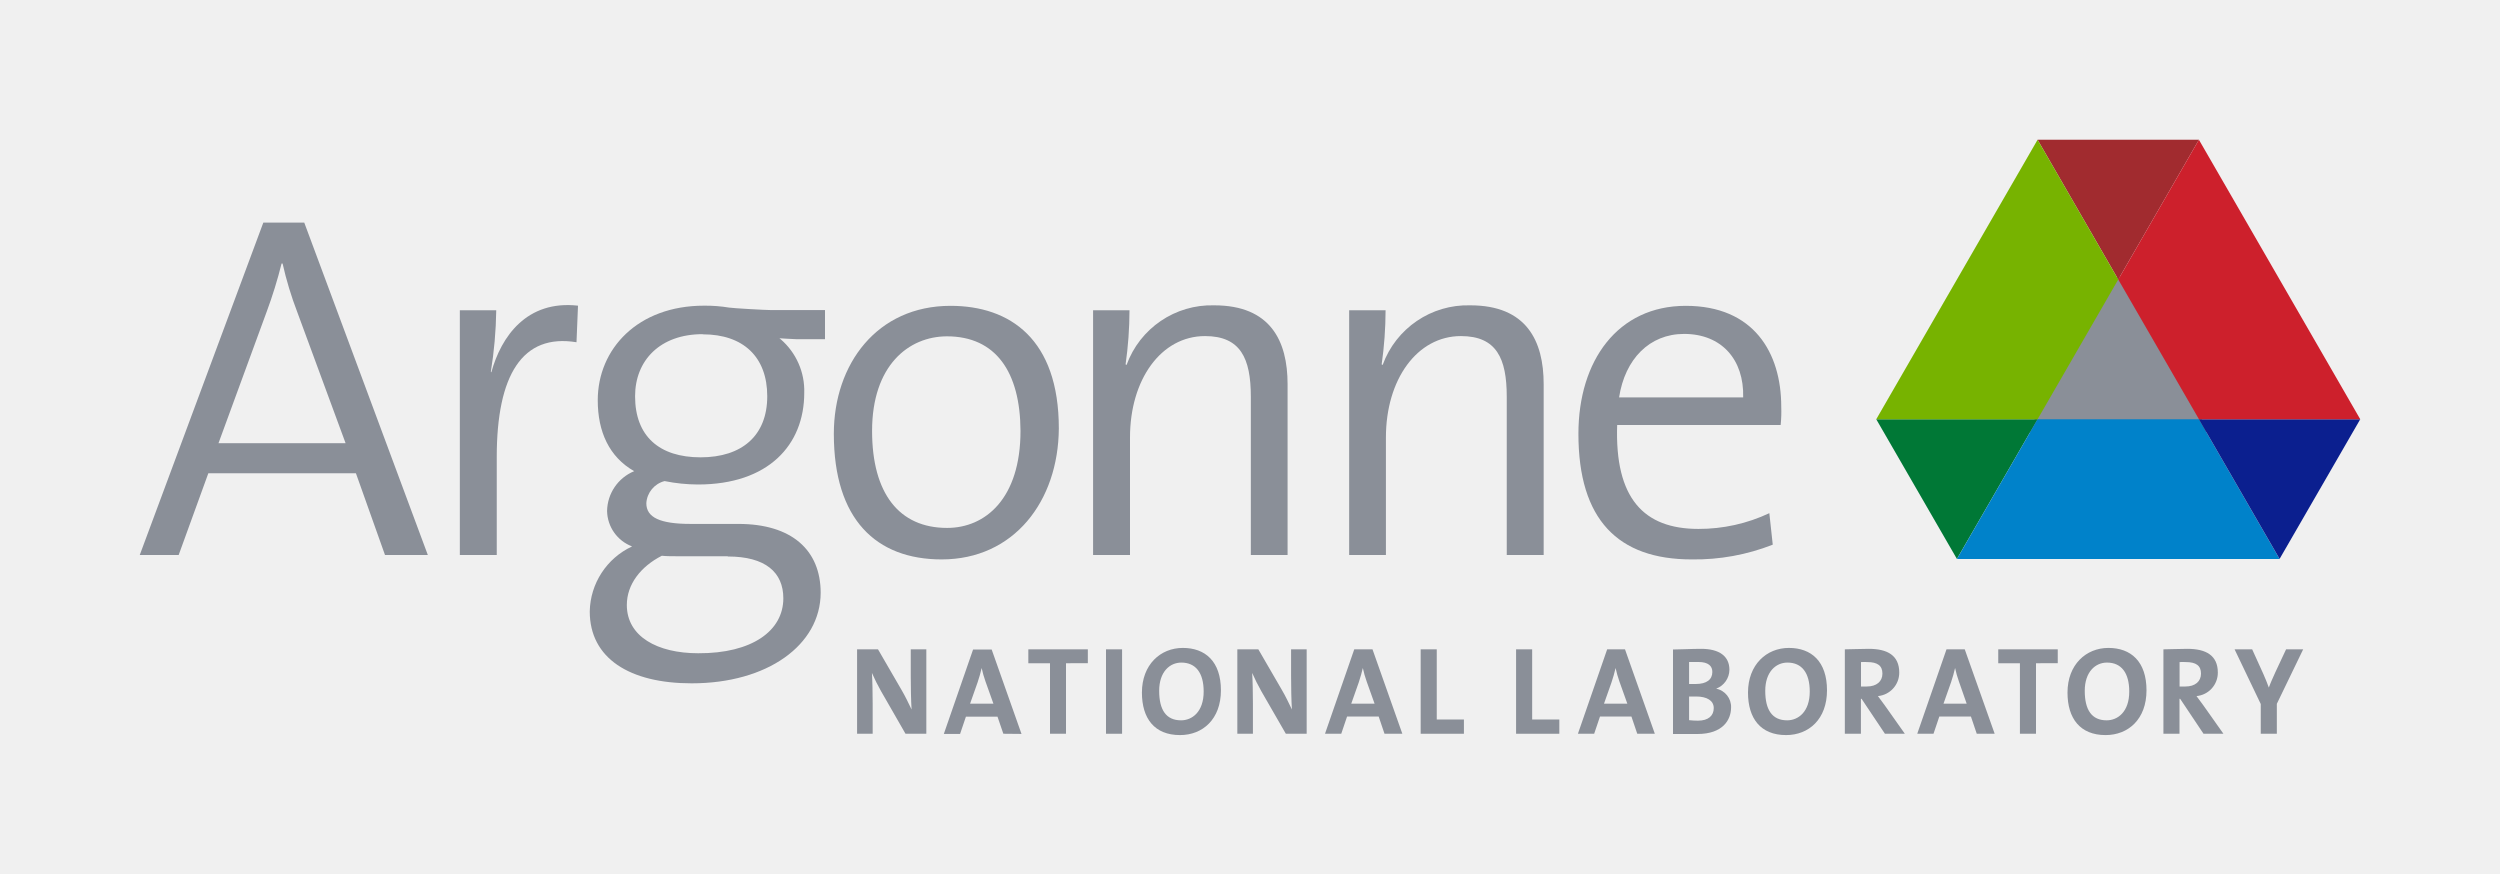
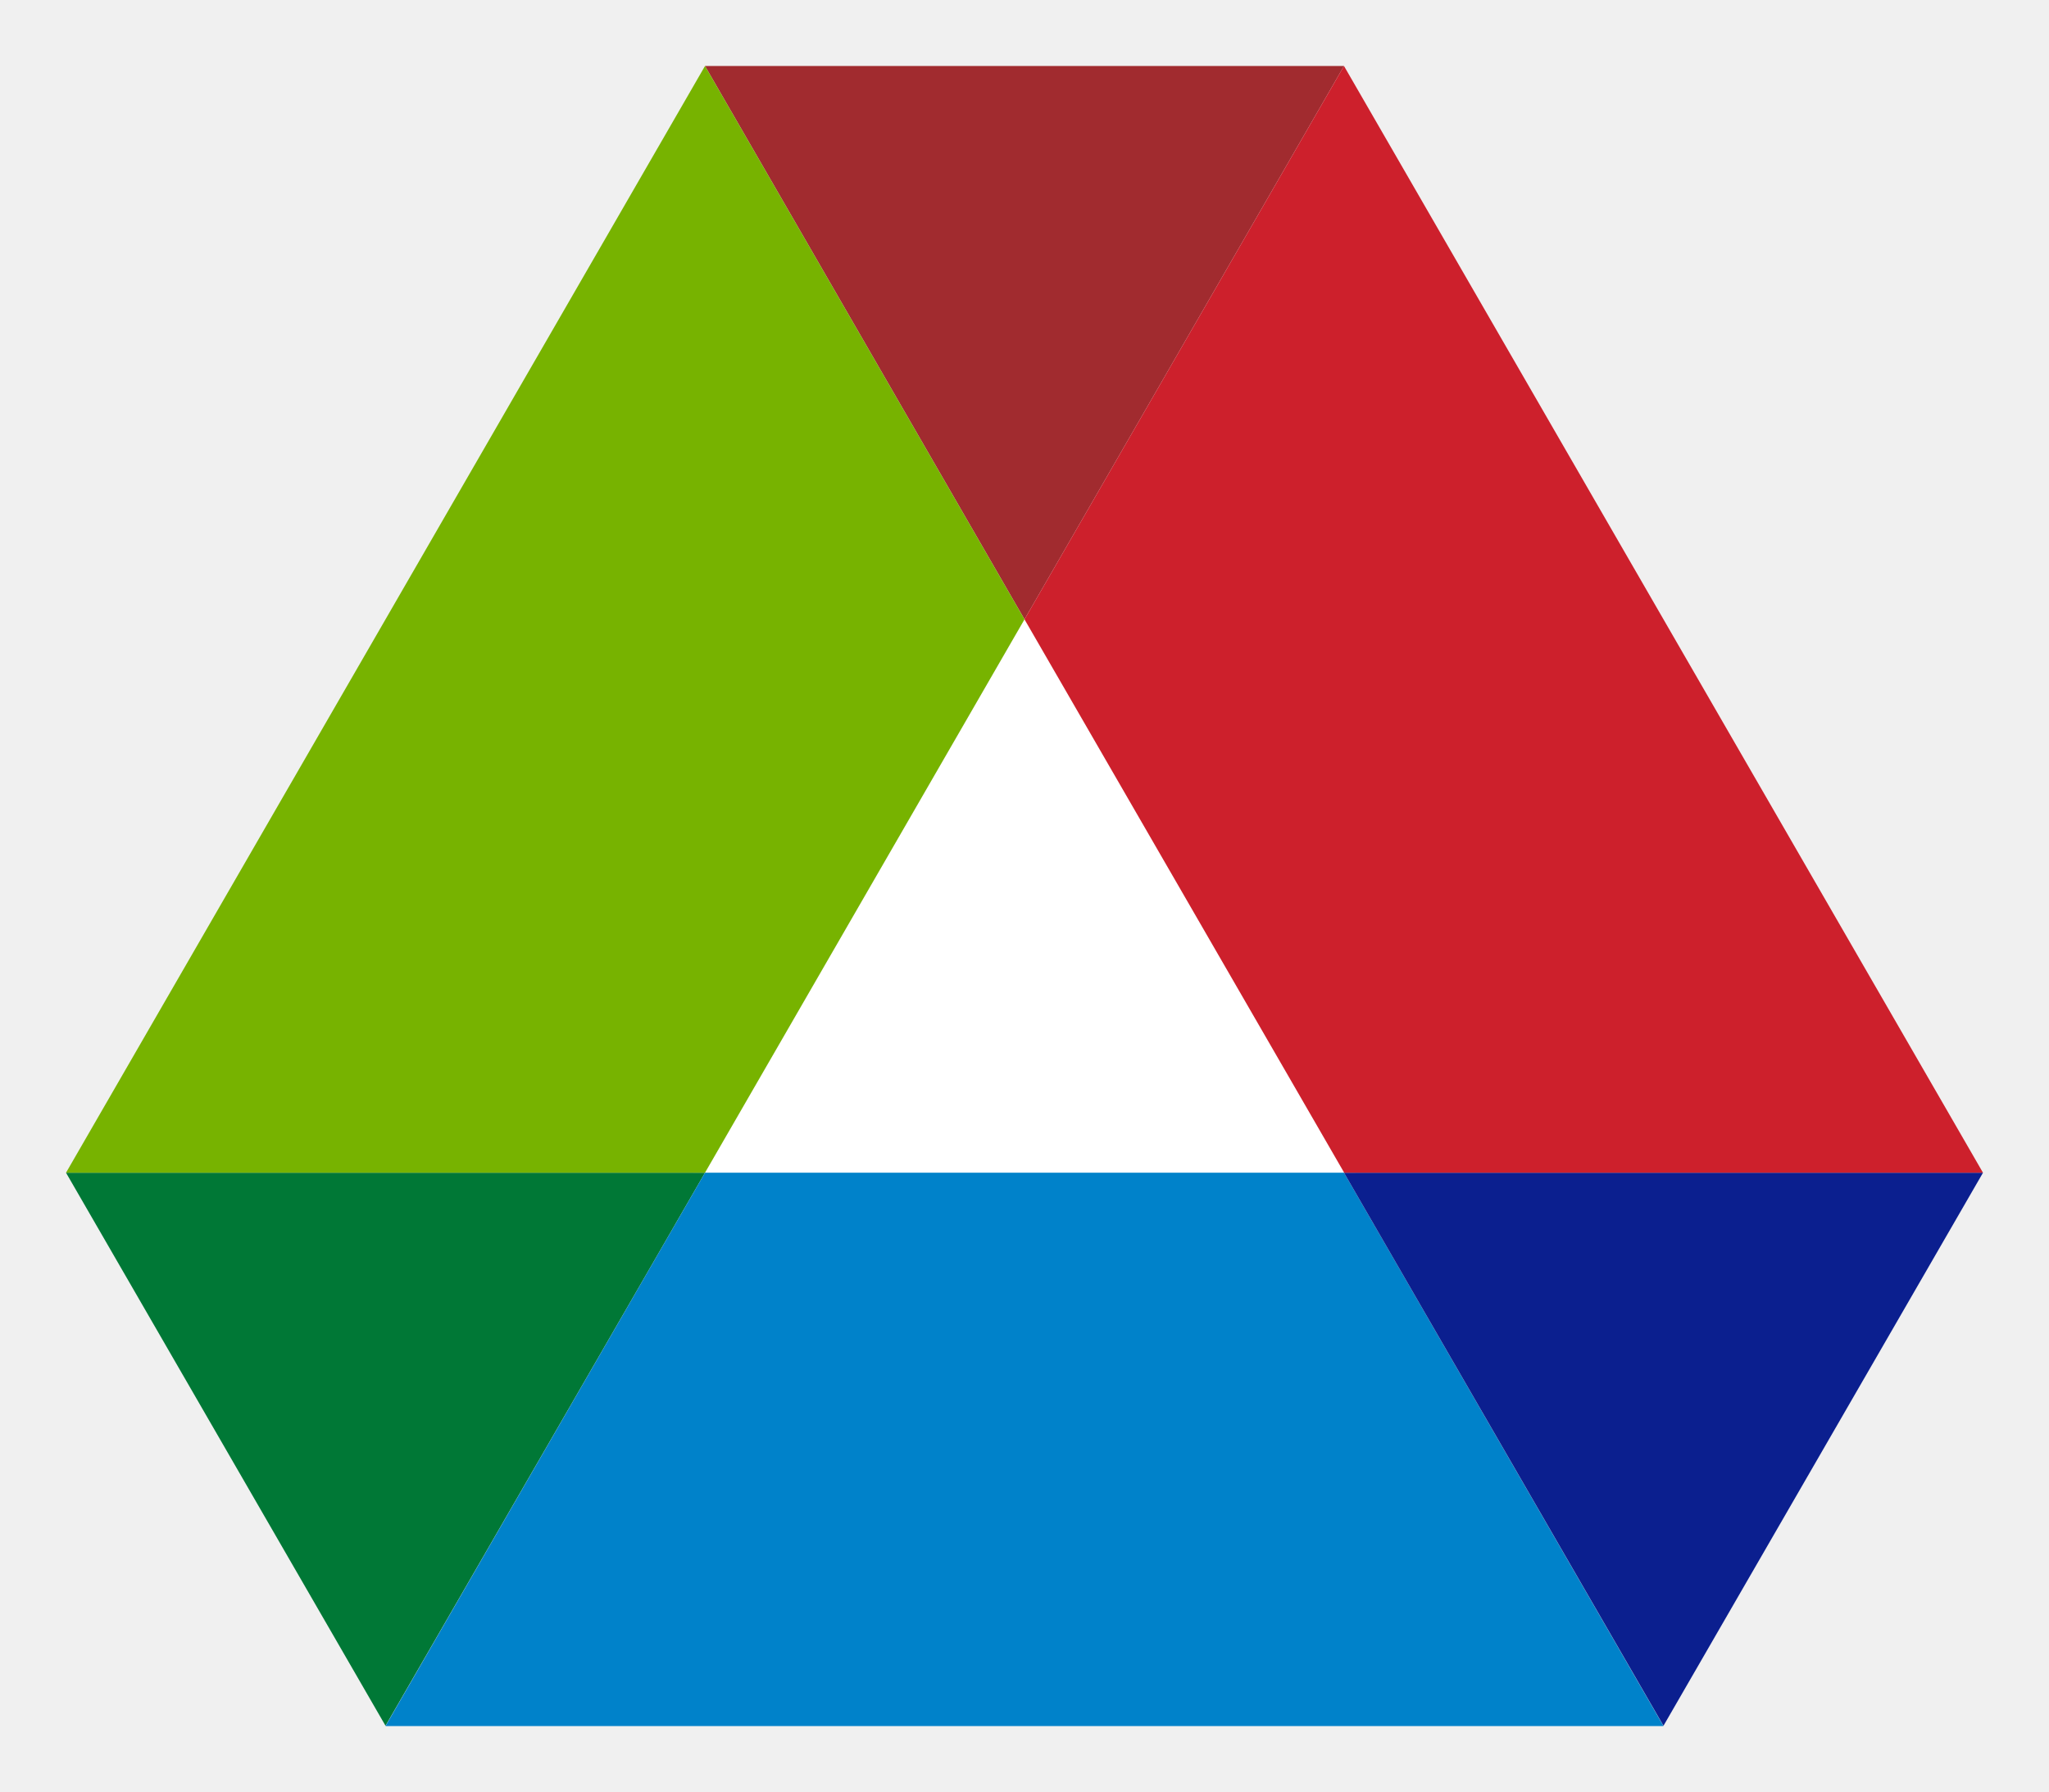
- <svg xmlns="http://www.w3.org/2000/svg" viewBox="0 0 300 104.82">
-   <defs>
-     <style>.cls-1{fill:none;}.cls-2{fill:#8a8f98;}.cls-3{fill:#007836;}.cls-4{fill:#0082ca;}.cls-5{fill:#0b1f8f;}.cls-6{fill:#a12b2f;}.cls-7{fill:#cd202c;}.cls-8{fill:#77b300;}</style>
-   </defs>
-   <g id="boundary">
-     <rect id="_Rectangle_" data-name="&lt;Rectangle&gt;" class="cls-1" width="300" height="104.82" />
-   </g>
-   <g id="delta">
-     <polygon class="cls-2" points="243.27 51.86 254.19 32.95 265.11 51.86 243.27 51.86" />
-     <g id="_Group_" data-name="&lt;Group&gt;">
-       <polygon id="_Path_" data-name="&lt;Path&gt;" class="cls-3" points="244.51 50.31 225.15 50.31 234.83 67.07 244.51 50.31" />
-       <path id="_Compound_Path_" data-name="&lt;Compound Path&gt;" class="cls-4" d="M263.87,50.31H244.51l-9.68,16.77h38.72Z" />
-       <polygon id="_Path_2" data-name="&lt;Path&gt;" class="cls-5" points="283.23 50.31 263.87 50.31 273.55 67.07 283.23 50.31" />
-       <polygon id="_Path_3" data-name="&lt;Path&gt;" class="cls-1" points="263.87 50.31 244.51 50.31 254.19 33.54 263.87 50.31" />
-       <polygon id="_Path_4" data-name="&lt;Path&gt;" class="cls-6" points="263.87 16.77 244.51 16.77 254.19 33.54 263.87 16.77" />
-       <polygon id="_Path_5" data-name="&lt;Path&gt;" class="cls-7" points="263.87 16.77 254.19 33.54 263.87 50.3 263.87 50.31 283.23 50.31 263.87 16.77" />
-       <path id="_Compound_Path_2" data-name="&lt;Compound Path&gt;" class="cls-8" d="M244.51,50.31l9.68-16.77-9.68-16.77L225.15,50.31Z" />
-     </g>
-   </g>
-   <g id="text">
-     <path id="_Compound_Path_3" data-name="&lt;Compound Path&gt;" class="cls-2" d="M108.66,88.05l-2.94-5.12a23.2,23.2,0,0,1-1.09-2.18c.06.87.09,2.46.09,3.68v3.62h-1.87V77.92h2.51l2.8,4.83c.46.78.86,1.62,1.23,2.39-.07-1-.1-2.82-.1-4.07V77.92h1.87V88.05Z" />
-     <path id="_Compound_Path_4" data-name="&lt;Compound Path&gt;" class="cls-2" d="M120.4,88.05,119.7,86h-3.79l-.7,2.07h-1.95l3.51-10.13H119l3.58,10.13Zm-2.14-6.27a12.7,12.7,0,0,1-.46-1.62h0c-.12.53-.28,1.11-.48,1.7l-.91,2.58h2.8Z" />
-     <path id="_Compound_Path_5" data-name="&lt;Compound Path&gt;" class="cls-2" d="M127.92,79.59v8.46H126V79.59h-2.6V77.92h7.14v1.66Z" />
-     <path id="_Compound_Path_6" data-name="&lt;Compound Path&gt;" class="cls-2" d="M132.72,88.05V77.92h1.93V88.05Z" />
-     <path id="_Compound_Path_7" data-name="&lt;Compound Path&gt;" class="cls-2" d="M141.6,88.21c-3.07,0-4.57-2-4.57-5.1,0-3.35,2.22-5.36,4.91-5.36s4.57,1.62,4.57,5.09S144.32,88.21,141.6,88.21Zm.16-8.7c-1.39,0-2.66,1.11-2.66,3.39s.83,3.54,2.63,3.54c1.31,0,2.71-1,2.71-3.45C144.44,80.74,143.49,79.51,141.76,79.51Z" />
-     <path id="_Compound_Path_8" data-name="&lt;Compound Path&gt;" class="cls-2" d="M154.3,88.05l-2.95-5.12a24.18,24.18,0,0,1-1.09-2.18c.06.87.09,2.46.09,3.68v3.62h-1.87V77.92H151l2.8,4.83c.46.78.86,1.62,1.23,2.39-.07-1-.1-2.82-.1-4.07V77.92h1.87V88.05Z" />
-     <path id="_Compound_Path_9" data-name="&lt;Compound Path&gt;" class="cls-2" d="M166.14,88.05l-.7-2.07h-3.79l-.7,2.07H159l3.51-10.13h2.19l3.58,10.13ZM164,81.78a12.79,12.79,0,0,1-.46-1.62h0c-.12.53-.29,1.11-.48,1.7l-.91,2.58h2.8Z" />
-     <path id="_Compound_Path_10" data-name="&lt;Compound Path&gt;" class="cls-2" d="M170.48,88.05V77.92h1.93v8.42h3.26v1.71Z" />
-     <path id="_Compound_Path_11" data-name="&lt;Compound Path&gt;" class="cls-2" d="M181.93,88.05V77.92h1.93v8.42h3.26v1.71Z" />
-     <path id="_Compound_Path_12" data-name="&lt;Compound Path&gt;" class="cls-2" d="M196.47,88.05l-.7-2.07H192l-.7,2.07h-1.95l3.51-10.13H195l3.58,10.13Zm-2.14-6.27a13.22,13.22,0,0,1-.46-1.62h0a17.16,17.16,0,0,1-.48,1.7l-.91,2.58h2.8Z" />
-     <path id="_Compound_Path_13" data-name="&lt;Compound Path&gt;" class="cls-2" d="M203.69,88.08c-.61,0-1.67,0-2.93,0V77.94c.85,0,2.16-.08,3.39-.08,2.17,0,3.38.89,3.38,2.51a2.45,2.45,0,0,1-1.59,2.27v0a2.23,2.23,0,0,1,1.79,2.27C207.72,86.4,206.73,88.08,203.69,88.08Zm.13-8.64c-.4,0-.79,0-1.13,0v2.64c.24,0,.47,0,.79,0,1.32,0,2-.54,2-1.44C205.49,79.93,205,79.44,203.83,79.44Zm-.28,4.14c-.15,0-.64,0-.85,0v2.84a8.94,8.94,0,0,0,1.06.06c1.26,0,1.9-.6,1.9-1.51S204.81,83.58,203.54,83.58Z" />
-     <path id="_Compound_Path_14" data-name="&lt;Compound Path&gt;" class="cls-2" d="M214.33,88.21c-3.06,0-4.57-2-4.57-5.1,0-3.35,2.22-5.36,4.91-5.36s4.57,1.62,4.57,5.09S217.05,88.21,214.33,88.21Zm.16-8.7c-1.38,0-2.66,1.11-2.66,3.39s.83,3.54,2.63,3.54c1.31,0,2.71-1,2.71-3.45C217.17,80.74,216.22,79.51,214.5,79.51Z" />
-     <path id="_Compound_Path_15" data-name="&lt;Compound Path&gt;" class="cls-2" d="M226.19,88.05l-2.8-4.19h-.08v4.19h-1.93V77.92c.79,0,1.73-.06,2.88-.06,2.22,0,3.65.78,3.65,2.85a2.82,2.82,0,0,1-2.56,2.82c.28.38.57.77.82,1.11l2.41,3.41Zm-2.11-8.6a5.57,5.57,0,0,0-.76,0v2.93c.13,0,.4,0,.7,0,1.16,0,1.87-.6,1.87-1.55S225.3,79.45,224.08,79.45Z" />
-     <path id="_Compound_Path_16" data-name="&lt;Compound Path&gt;" class="cls-2" d="M252.67,88.21c-3.06,0-4.57-2-4.57-5.1,0-3.35,2.22-5.36,4.91-5.36s4.57,1.62,4.57,5.09S255.39,88.21,252.67,88.21Zm.16-8.7c-1.38,0-2.66,1.11-2.66,3.39s.83,3.54,2.63,3.54c1.31,0,2.71-1,2.71-3.45C255.51,80.74,254.56,79.51,252.84,79.51Z" />
-     <path id="_Compound_Path_17" data-name="&lt;Compound Path&gt;" class="cls-2" d="M264.42,88.05l-2.8-4.19h-.08v4.19h-1.93V77.92c.79,0,1.73-.06,2.88-.06,2.22,0,3.65.78,3.65,2.85a2.82,2.82,0,0,1-2.56,2.82l.82,1.11,2.41,3.41Zm-2.11-8.6a5.57,5.57,0,0,0-.76,0v2.93c.14,0,.4,0,.7,0,1.16,0,1.87-.6,1.87-1.55S263.53,79.45,262.31,79.45Z" />
-     <path id="_Compound_Path_18" data-name="&lt;Compound Path&gt;" class="cls-2" d="M237.21,88.05l-.7-2.07h-3.79l-.7,2.07h-1.95l3.51-10.13h2.19l3.59,10.13Zm-2.14-6.27a12.9,12.9,0,0,1-.46-1.62h0a17.5,17.5,0,0,1-.48,1.7l-.91,2.58H236Z" />
-     <path id="_Compound_Path_19" data-name="&lt;Compound Path&gt;" class="cls-2" d="M244.32,79.59v8.46h-1.93V79.59h-2.6V77.92h7.14v1.66Z" />
-     <path id="_Compound_Path_20" data-name="&lt;Compound Path&gt;" class="cls-2" d="M273.22,84.46v3.59h-1.93V84.48l-3.14-6.56h2.11l1.32,2.91c.27.6.49,1.15.68,1.68h0c.21-.59.51-1.23.8-1.88l1.27-2.71h2.05Z" />
-     <g id="_Group_2" data-name="&lt;Group&gt;">
-       <path id="_Compound_Path_21" data-name="&lt;Compound Path&gt;" class="cls-2" d="M46.2,66.6l-3.49-9.81H25L21.44,66.6H16.77L31.6,26.71h4.91L51.34,66.6ZM35.68,37.47a41.67,41.67,0,0,1-1.77-5.85h-.12A54.25,54.25,0,0,1,32,37.41L26.22,53.18H41.47Z" />
-       <path id="_Compound_Path_22" data-name="&lt;Compound Path&gt;" class="cls-2" d="M69.18,41.07C62.68,40,59.61,45,59.61,54.84V66.6H55.18V37.23h4.37a50.67,50.67,0,0,1-.65,7.39l.06.06c1.18-4.31,4.26-8.69,10.4-8Z" />
-       <path id="_Compound_Path_23" data-name="&lt;Compound Path&gt;" class="cls-2" d="M83,82c-7.45,0-12.23-3-12.23-8.63a8.79,8.79,0,0,1,5.08-7.8,4.63,4.63,0,0,1-3-4.25,5.26,5.26,0,0,1,3.25-4.78c-3-1.71-4.37-4.73-4.37-8.51,0-6.15,4.79-11.35,12.76-11.35a17.49,17.49,0,0,1,3,.23c.48.08,4.38.3,5.06.3H99v3.49h-3.5c-.29,0-2-.11-2-.11s0-.05.17.11a8.16,8.16,0,0,1,2.84,6.44c0,6.26-4.31,11-12.76,11a20.58,20.58,0,0,1-4-.41,2.92,2.92,0,0,0-2.19,2.66c0,1.71,1.65,2.48,5.32,2.48h5.73c6.38,0,9.87,3.13,9.87,8.27C98.46,77.41,92.08,82,83,82Zm4.31-15.25h-6c-.59,0-1.36,0-1.89-.06-2.54,1.3-4.2,3.43-4.2,5.91,0,3.78,3.66,5.79,8.57,5.79C90.24,78.42,94,75.7,94,71.8,94,68.67,91.84,66.78,87.35,66.78Zm-3-26.65c-5.08,0-8.1,3.13-8.1,7.45,0,4.79,2.9,7.33,7.86,7.33s8-2.6,8-7.33S89.18,40.12,84.34,40.12Z" />
-       <path id="_Compound_Path_24" data-name="&lt;Compound Path&gt;" class="cls-2" d="M113,67.13c-7.86,0-12.94-4.79-12.94-15.07,0-8.39,5.2-15.36,14-15.36,7.15,0,13,4,13,14.71C127,60.16,121.66,67.13,113,67.13Zm.65-26.77c-4.61,0-9,3.49-9,11.35,0,7.51,3.25,11.64,9,11.64,4.61,0,8.81-3.54,8.81-11.64C122.43,44.62,119.48,40.36,113.63,40.36Z" />
-       <path id="_Compound_Path_25" data-name="&lt;Compound Path&gt;" class="cls-2" d="M150.1,66.6v-19c0-4.61-1.24-7.27-5.5-7.27-5.26,0-9,5.2-9,12.17V66.6h-4.43V37.23h4.37a46.76,46.76,0,0,1-.47,6.5l.12.06a10.86,10.86,0,0,1,10.52-7.15c6.74,0,8.8,4.26,8.8,9.46V66.6Z" />
-       <path id="_Compound_Path_26" data-name="&lt;Compound Path&gt;" class="cls-2" d="M180.81,66.6v-19c0-4.61-1.24-7.27-5.5-7.27-5.26,0-9,5.2-9,12.17V66.6H161.9V37.23h4.37a46.94,46.94,0,0,1-.47,6.5l.12.06a10.86,10.86,0,0,1,10.52-7.15c6.74,0,8.8,4.26,8.8,9.46V66.6Z" />
-       <path id="_Compound_Path_27" data-name="&lt;Compound Path&gt;" class="cls-2" d="M213.68,51H194.06c-.3,8.8,3.19,12.47,9.75,12.47a19.86,19.86,0,0,0,8.51-1.89l.41,3.78A25.51,25.51,0,0,1,203,67.13c-8.86,0-13.59-4.79-13.59-15.07,0-8.8,4.73-15.36,12.88-15.36s11.46,5.61,11.46,12.11A16,16,0,0,1,213.68,51ZM202.09,40.07c-4.14,0-7.09,3-7.8,7.62h14.89C209.3,43.14,206.58,40.07,202.09,40.07Z" />
-     </g>
-   </g>
+ <svg xmlns="http://www.w3.org/2000/svg" viewBox="223.15 14.77 62.08 54.3">
+   <style>.cls-2{fill:#ffffff}</style>
+   <style>.cls-3{fill:#007836}</style>
+   <style>.cls-4{fill:#0082ca}</style>
+   <style>.cls-5{fill:#0b1f8f}</style>
+   <style>.cls-6{fill:#a12b2f}</style>
+   <style>.cls-7{fill:#cd202c}</style>
+   <style>.cls-8{fill:#77b300}</style>
+   <polygon class="cls-2" points="243.27 51.86 254.19 32.95 265.11 51.86 243.27 51.86" />
+   <polygon class="cls-3" points="244.51 50.31 225.15 50.31 234.83 67.07 244.51 50.31" />
+   <path class="cls-4" d="M263.87,50.31H244.51l-9.68,16.77h38.72Z" />
+   <polygon class="cls-5" points="283.23 50.31 263.87 50.31 273.55 67.07 283.23 50.31" />
+   <polygon class="cls-6" points="263.87 16.77 244.51 16.77 254.19 33.54 263.87 16.77" />
+   <polygon class="cls-7" points="263.87 16.77 254.19 33.54 263.87 50.3 263.87 50.31 283.23 50.31 263.87 16.77" />
+   <path class="cls-8" d="M244.51,50.31l9.68-16.77-9.68-16.77L225.15,50.31Z" />
</svg>
